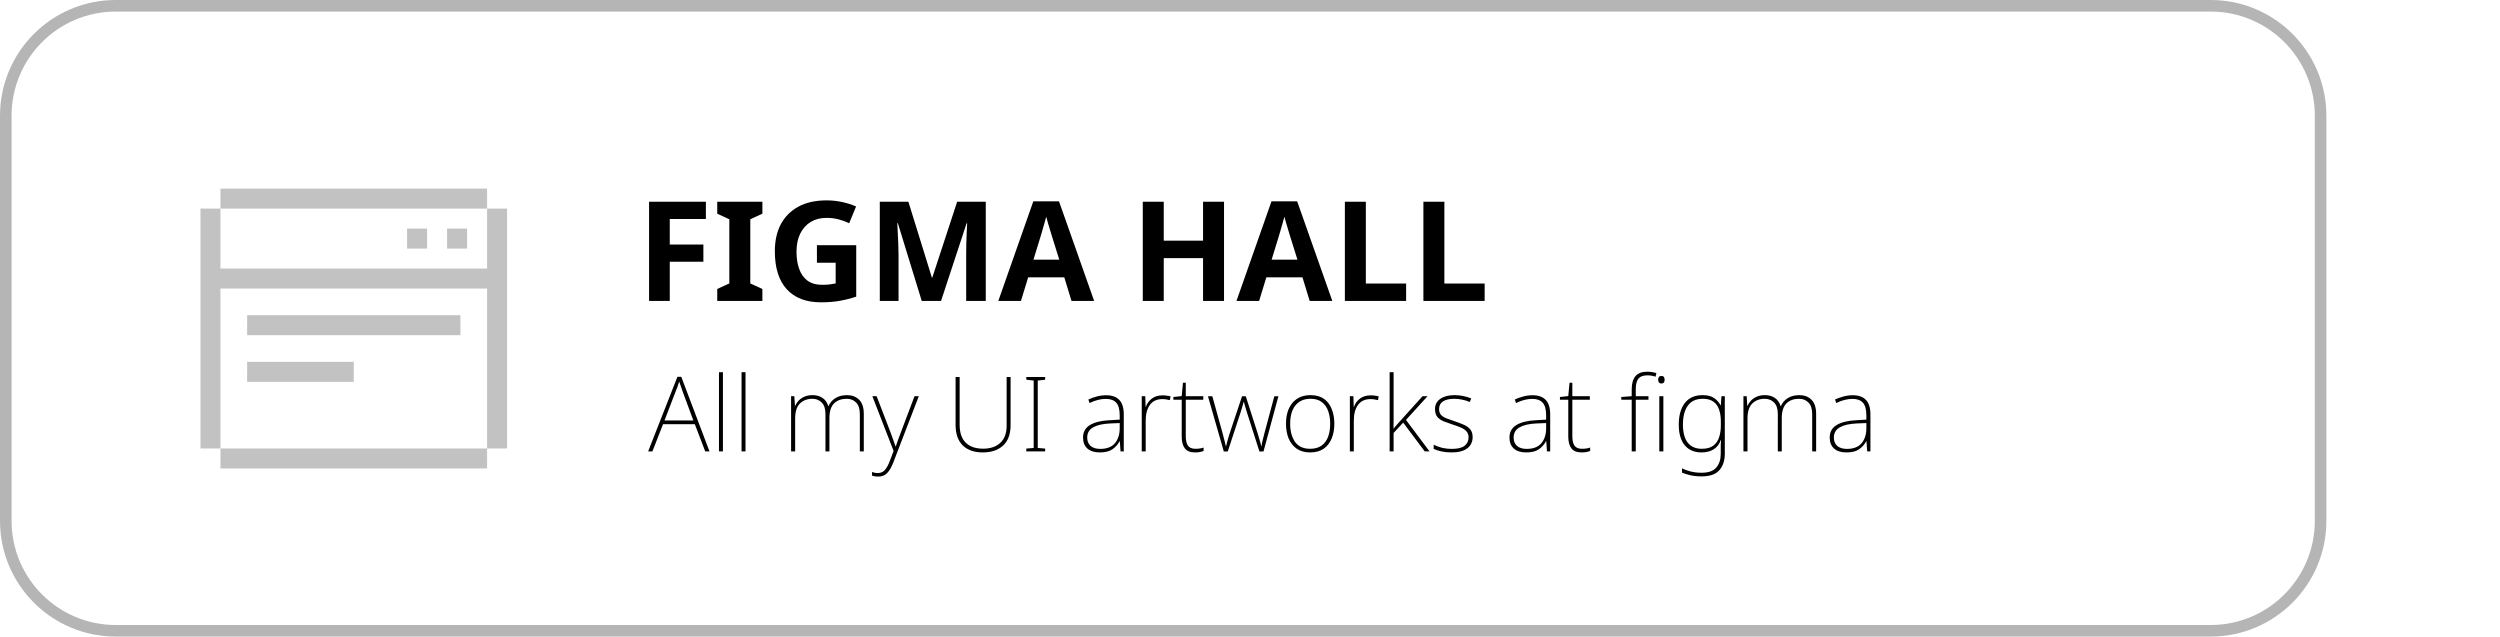
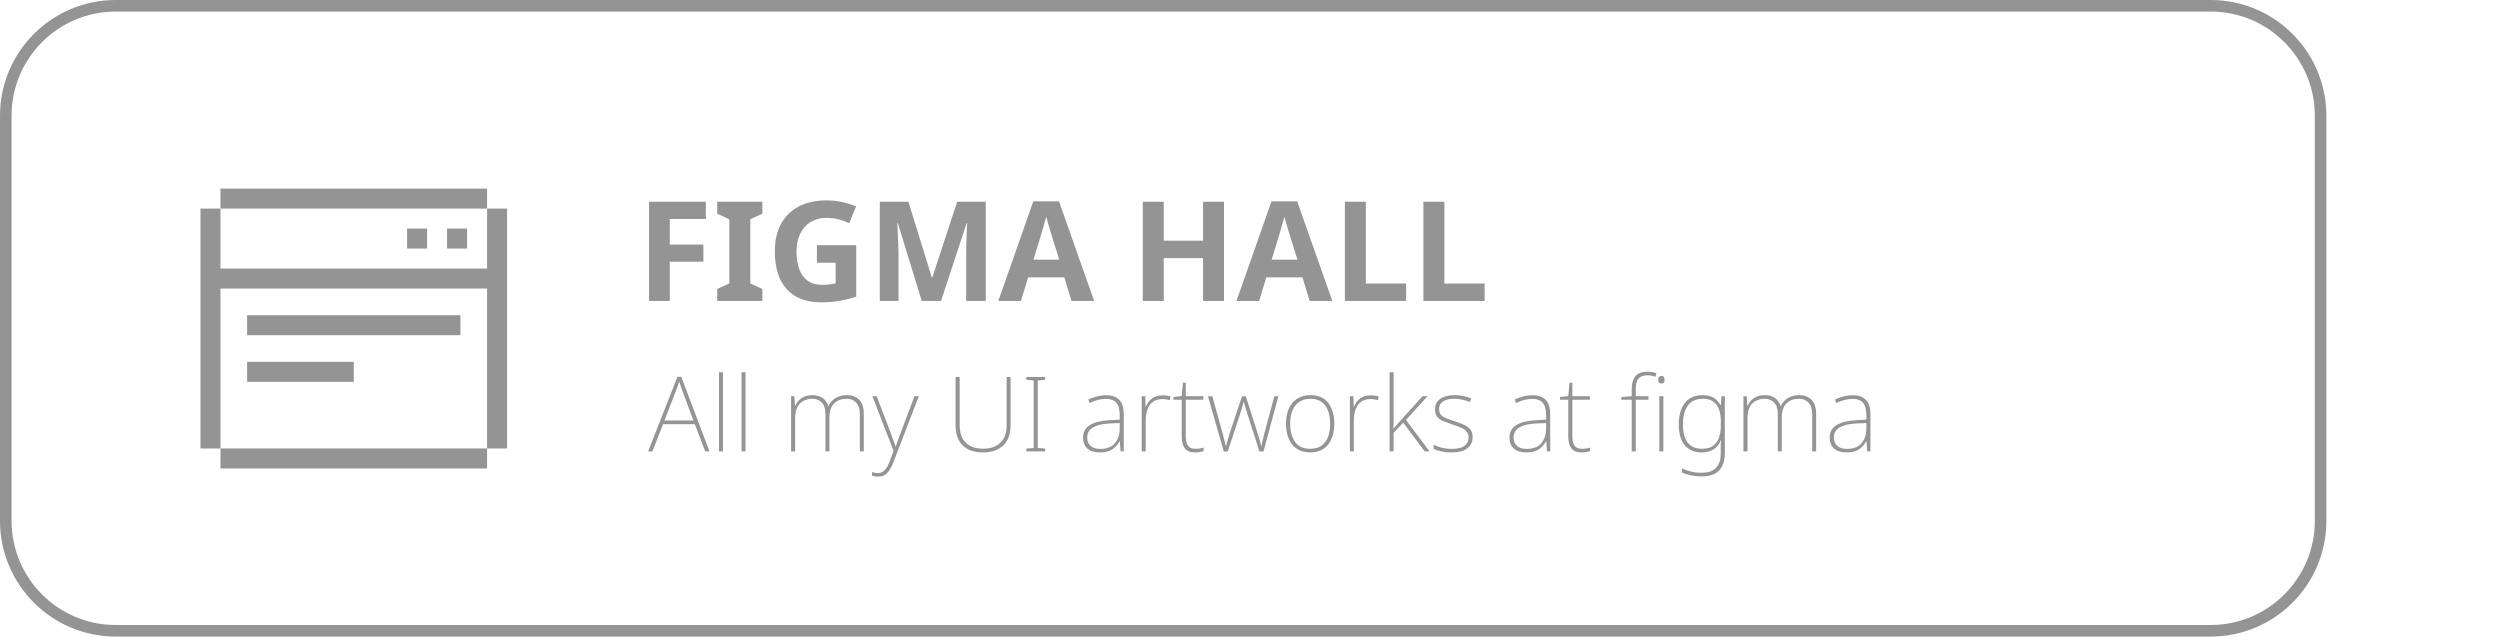
<svg xmlns="http://www.w3.org/2000/svg" width="216" height="55" viewBox="0 0 216 55" fill="none">
-   <rect x="0.5" y="0.5" width="200" height="54" rx="9.5" stroke="#B5B5B5" />
-   <path d="M57.868 26H56.08V17.432H60.988V18.92H57.868V21.128H60.772V22.616H57.868V26ZM65.87 26H61.97V24.968L63.014 24.488V18.944L61.97 18.464V17.432H65.87V18.464L64.826 18.944V24.488L65.87 24.968V26ZM70.582 21.188H73.978V25.628C73.53 25.78 73.062 25.9 72.574 25.988C72.094 26.076 71.546 26.12 70.93 26.12C69.65 26.12 68.666 25.744 67.978 24.992C67.29 24.24 66.946 23.144 66.946 21.704C66.946 20.808 67.118 20.032 67.462 19.376C67.814 18.72 68.322 18.212 68.986 17.852C69.65 17.492 70.462 17.312 71.422 17.312C71.878 17.312 72.326 17.36 72.766 17.456C73.206 17.552 73.606 17.68 73.966 17.84L73.366 19.292C73.102 19.156 72.802 19.044 72.466 18.956C72.13 18.868 71.778 18.824 71.41 18.824C70.882 18.824 70.422 18.944 70.03 19.184C69.646 19.424 69.346 19.764 69.13 20.204C68.922 20.636 68.818 21.148 68.818 21.74C68.818 22.3 68.894 22.796 69.046 23.228C69.198 23.66 69.438 24 69.766 24.248C70.094 24.488 70.522 24.608 71.05 24.608C71.306 24.608 71.522 24.596 71.698 24.572C71.882 24.548 72.05 24.52 72.202 24.488V22.7H70.582V21.188ZM79.638 26L77.574 19.28H77.526C77.534 19.44 77.546 19.68 77.562 20C77.578 20.32 77.594 20.664 77.61 21.032C77.626 21.392 77.634 21.72 77.634 22.016V26H76.014V17.432H78.486L80.514 23.984H80.55L82.698 17.432H85.17V26H83.478V21.944C83.478 21.672 83.482 21.36 83.49 21.008C83.506 20.656 83.518 20.324 83.526 20.012C83.542 19.692 83.554 19.452 83.562 19.292H83.514L81.306 26H79.638ZM92.578 26L91.954 23.96H88.834L88.21 26H86.254L89.278 17.396H91.498L94.534 26H92.578ZM90.898 20.444C90.858 20.308 90.806 20.136 90.742 19.928C90.678 19.72 90.614 19.508 90.55 19.292C90.486 19.076 90.434 18.888 90.394 18.728C90.354 18.888 90.298 19.088 90.226 19.328C90.162 19.56 90.098 19.784 90.034 20C89.978 20.208 89.934 20.356 89.902 20.444L89.29 22.436H91.522L90.898 20.444ZM105.756 26H103.944V22.304H100.548V26H98.736V17.432H100.548V20.792H103.944V17.432H105.756V26ZM113.156 26L112.532 23.96H109.412L108.788 26H106.832L109.856 17.396H112.076L115.112 26H113.156ZM111.476 20.444C111.436 20.308 111.384 20.136 111.32 19.928C111.256 19.72 111.192 19.508 111.128 19.292C111.064 19.076 111.012 18.888 110.972 18.728C110.932 18.888 110.876 19.088 110.804 19.328C110.74 19.56 110.676 19.784 110.612 20C110.556 20.208 110.512 20.356 110.48 20.444L109.868 22.436H112.1L111.476 20.444ZM116.197 26V17.432H118.009V24.5H121.489V26H116.197ZM122.982 26V17.432H124.794V24.5H128.274V26H122.982Z" fill="black" />
-   <path d="M60.932 39L60.032 36.651H57.287L56.369 39H56L58.529 32.556H58.862L61.301 39H60.932ZM58.97 33.798C58.94 33.696 58.898 33.573 58.844 33.429C58.79 33.279 58.736 33.126 58.682 32.97C58.64 33.114 58.592 33.261 58.538 33.411C58.484 33.555 58.433 33.684 58.385 33.798L57.413 36.327H59.906L58.97 33.798ZM62.461 39H62.119V32.16H62.461V39ZM64.412 39H64.07V32.16H64.412V39ZM73.183 34.14C73.615 34.14 73.963 34.272 74.227 34.536C74.497 34.8 74.632 35.211 74.632 35.769V39H74.29V35.787C74.29 35.325 74.182 34.989 73.966 34.779C73.756 34.563 73.486 34.455 73.156 34.455C72.7 34.455 72.337 34.587 72.067 34.851C71.797 35.115 71.662 35.541 71.662 36.129V39H71.32V35.787C71.32 35.325 71.212 34.989 70.996 34.779C70.786 34.563 70.516 34.455 70.186 34.455C69.754 34.455 69.397 34.59 69.115 34.86C68.839 35.13 68.701 35.565 68.701 36.165V39H68.35V34.23H68.629L68.683 35.058H68.71C68.776 34.902 68.872 34.755 68.998 34.617C69.13 34.479 69.295 34.365 69.493 34.275C69.691 34.185 69.931 34.14 70.213 34.14C70.549 34.14 70.834 34.221 71.068 34.383C71.308 34.545 71.473 34.782 71.563 35.094H71.581C71.707 34.8 71.905 34.569 72.175 34.401C72.445 34.227 72.781 34.14 73.183 34.14ZM75.371 34.23H75.74L76.937 37.344C77.039 37.62 77.126 37.86 77.198 38.064C77.27 38.268 77.33 38.439 77.378 38.577H77.396C77.438 38.445 77.495 38.277 77.567 38.073C77.639 37.869 77.726 37.635 77.828 37.371L79.016 34.23H79.385L77.18 39.963C77.024 40.365 76.847 40.668 76.649 40.872C76.457 41.076 76.196 41.178 75.866 41.178C75.686 41.178 75.512 41.151 75.344 41.097V40.782C75.428 40.806 75.506 40.827 75.578 40.845C75.656 40.863 75.743 40.872 75.839 40.872C76.079 40.872 76.274 40.794 76.424 40.638C76.58 40.482 76.727 40.224 76.865 39.864L77.207 38.964L75.371 34.23ZM87.315 36.732C87.315 37.506 87.099 38.094 86.667 38.496C86.235 38.892 85.653 39.09 84.921 39.09C84.171 39.09 83.589 38.886 83.175 38.478C82.767 38.07 82.563 37.482 82.563 36.714V32.574H82.914V36.705C82.914 37.383 83.088 37.896 83.436 38.244C83.79 38.592 84.291 38.766 84.939 38.766C85.569 38.766 86.064 38.598 86.424 38.262C86.79 37.926 86.973 37.434 86.973 36.786V32.574H87.315V36.732ZM90.301 39H88.672V38.757L89.311 38.703V32.88L88.672 32.808V32.574H90.301V32.808L89.662 32.88V38.703L90.301 38.757V39ZM95.564 34.149C96.074 34.149 96.455 34.284 96.707 34.554C96.965 34.818 97.094 35.241 97.094 35.823V39H96.815L96.752 38.118H96.734C96.59 38.394 96.386 38.625 96.122 38.811C95.864 38.997 95.498 39.09 95.024 39.09C94.556 39.09 94.196 38.976 93.944 38.748C93.698 38.52 93.575 38.205 93.575 37.803C93.575 37.329 93.77 36.972 94.16 36.732C94.556 36.486 95.117 36.345 95.843 36.309L96.743 36.255V35.895C96.743 35.379 96.644 35.013 96.446 34.797C96.248 34.575 95.951 34.464 95.555 34.464C95.093 34.464 94.622 34.584 94.142 34.824L94.034 34.518C94.262 34.41 94.505 34.323 94.763 34.257C95.021 34.185 95.288 34.149 95.564 34.149ZM95.879 36.588C95.267 36.618 94.79 36.729 94.448 36.921C94.106 37.113 93.935 37.407 93.935 37.803C93.935 38.115 94.034 38.358 94.232 38.532C94.43 38.7 94.706 38.784 95.06 38.784C95.624 38.784 96.044 38.625 96.32 38.307C96.596 37.983 96.737 37.557 96.743 37.029V36.552L95.879 36.588ZM100.446 34.158C100.578 34.158 100.701 34.167 100.815 34.185C100.929 34.197 101.037 34.218 101.139 34.248L101.076 34.572C100.968 34.542 100.863 34.521 100.761 34.509C100.665 34.491 100.554 34.482 100.428 34.482C99.954 34.482 99.594 34.65 99.348 34.986C99.108 35.322 98.988 35.775 98.988 36.345V39H98.646V34.23H98.952L98.979 35.139H99.006C99.102 34.863 99.27 34.632 99.51 34.446C99.756 34.254 100.068 34.158 100.446 34.158ZM103.288 38.775C103.426 38.775 103.552 38.766 103.666 38.748C103.786 38.73 103.894 38.703 103.99 38.667V38.964C103.894 39 103.786 39.03 103.666 39.054C103.546 39.078 103.411 39.09 103.261 39.09C102.847 39.09 102.55 38.973 102.37 38.739C102.19 38.505 102.1 38.163 102.1 37.713V34.536H101.38V34.302L102.1 34.221L102.208 33.069H102.451V34.23H103.963V34.536H102.451V37.686C102.451 38.04 102.511 38.31 102.631 38.496C102.757 38.682 102.976 38.775 103.288 38.775ZM107.744 35.661C107.69 35.487 107.642 35.328 107.6 35.184C107.558 35.04 107.516 34.89 107.474 34.734H107.447C107.411 34.89 107.369 35.043 107.321 35.193C107.279 35.343 107.231 35.499 107.177 35.661L106.079 39.009H105.737L104.369 34.239H104.747L105.629 37.425C105.707 37.695 105.764 37.914 105.8 38.082C105.842 38.244 105.878 38.397 105.908 38.541H105.935C105.971 38.397 106.01 38.244 106.052 38.082C106.094 37.92 106.157 37.71 106.241 37.452L107.312 34.239H107.636L108.662 37.443C108.728 37.671 108.788 37.875 108.842 38.055C108.896 38.229 108.938 38.391 108.968 38.541H108.995C109.013 38.397 109.043 38.241 109.085 38.073C109.127 37.899 109.181 37.683 109.247 37.425L110.102 34.239H110.453L109.166 39.009H108.815L107.744 35.661ZM115.287 36.615C115.287 37.095 115.209 37.521 115.053 37.893C114.903 38.265 114.672 38.559 114.36 38.775C114.048 38.985 113.658 39.09 113.19 39.09C112.74 39.09 112.359 38.985 112.047 38.775C111.741 38.565 111.507 38.274 111.345 37.902C111.189 37.53 111.111 37.101 111.111 36.615C111.111 35.853 111.297 35.25 111.669 34.806C112.047 34.362 112.569 34.14 113.235 34.14C113.709 34.14 114.096 34.248 114.396 34.464C114.696 34.68 114.918 34.974 115.062 35.346C115.212 35.718 115.287 36.141 115.287 36.615ZM111.471 36.615C111.471 37.257 111.612 37.779 111.894 38.181C112.176 38.577 112.608 38.775 113.19 38.775C113.592 38.775 113.922 38.685 114.18 38.505C114.438 38.319 114.627 38.064 114.747 37.74C114.867 37.416 114.927 37.041 114.927 36.615C114.927 36.207 114.87 35.841 114.756 35.517C114.642 35.193 114.459 34.935 114.207 34.743C113.961 34.551 113.637 34.455 113.235 34.455C112.665 34.455 112.227 34.647 111.921 35.031C111.621 35.409 111.471 35.937 111.471 36.615ZM118.428 34.158C118.56 34.158 118.683 34.167 118.797 34.185C118.911 34.197 119.019 34.218 119.121 34.248L119.058 34.572C118.95 34.542 118.845 34.521 118.743 34.509C118.647 34.491 118.536 34.482 118.41 34.482C117.936 34.482 117.576 34.65 117.33 34.986C117.09 35.322 116.97 35.775 116.97 36.345V39H116.628V34.23H116.934L116.961 35.139H116.988C117.084 34.863 117.252 34.632 117.492 34.446C117.738 34.254 118.05 34.158 118.428 34.158ZM120.407 35.571C120.407 35.823 120.407 36.069 120.407 36.309C120.407 36.543 120.404 36.786 120.398 37.038C120.488 36.93 120.575 36.828 120.659 36.732C120.743 36.636 120.833 36.534 120.929 36.426L122.909 34.23H123.341L121.478 36.282L123.512 39H123.098L121.235 36.516L120.407 37.407V39H120.065V32.16H120.407V35.571ZM127.235 37.767C127.235 38.181 127.079 38.505 126.767 38.739C126.461 38.973 126.011 39.09 125.417 39.09C125.087 39.09 124.79 39.06 124.526 39C124.262 38.94 124.043 38.868 123.869 38.784V38.424C124.097 38.538 124.343 38.628 124.607 38.694C124.871 38.754 125.144 38.784 125.426 38.784C125.942 38.784 126.314 38.694 126.542 38.514C126.77 38.334 126.884 38.091 126.884 37.785C126.884 37.575 126.824 37.404 126.704 37.272C126.59 37.14 126.428 37.029 126.218 36.939C126.008 36.849 125.768 36.762 125.498 36.678C125.21 36.582 124.952 36.489 124.724 36.399C124.496 36.303 124.316 36.177 124.184 36.021C124.052 35.859 123.986 35.634 123.986 35.346C123.986 34.968 124.136 34.674 124.436 34.464C124.742 34.248 125.15 34.14 125.66 34.14C125.942 34.14 126.206 34.167 126.452 34.221C126.698 34.275 126.92 34.344 127.118 34.428L126.983 34.734C126.809 34.65 126.602 34.584 126.362 34.536C126.122 34.482 125.885 34.455 125.651 34.455C125.237 34.455 124.913 34.53 124.679 34.68C124.451 34.824 124.337 35.043 124.337 35.337C124.337 35.559 124.394 35.73 124.508 35.85C124.622 35.97 124.778 36.069 124.976 36.147C125.174 36.219 125.402 36.3 125.66 36.39C125.936 36.48 126.191 36.576 126.425 36.678C126.665 36.774 126.86 36.906 127.01 37.074C127.16 37.242 127.235 37.473 127.235 37.767ZM132.407 34.149C132.917 34.149 133.298 34.284 133.55 34.554C133.808 34.818 133.937 35.241 133.937 35.823V39H133.658L133.595 38.118H133.577C133.433 38.394 133.229 38.625 132.965 38.811C132.707 38.997 132.341 39.09 131.867 39.09C131.399 39.09 131.039 38.976 130.787 38.748C130.541 38.52 130.418 38.205 130.418 37.803C130.418 37.329 130.613 36.972 131.003 36.732C131.399 36.486 131.96 36.345 132.686 36.309L133.586 36.255V35.895C133.586 35.379 133.487 35.013 133.289 34.797C133.091 34.575 132.794 34.464 132.398 34.464C131.936 34.464 131.465 34.584 130.985 34.824L130.877 34.518C131.105 34.41 131.348 34.323 131.606 34.257C131.864 34.185 132.131 34.149 132.407 34.149ZM132.722 36.588C132.11 36.618 131.633 36.729 131.291 36.921C130.949 37.113 130.778 37.407 130.778 37.803C130.778 38.115 130.877 38.358 131.075 38.532C131.273 38.7 131.549 38.784 131.903 38.784C132.467 38.784 132.887 38.625 133.163 38.307C133.439 37.983 133.58 37.557 133.586 37.029V36.552L132.722 36.588ZM136.687 38.775C136.825 38.775 136.951 38.766 137.065 38.748C137.185 38.73 137.293 38.703 137.389 38.667V38.964C137.293 39 137.185 39.03 137.065 39.054C136.945 39.078 136.81 39.09 136.66 39.09C136.246 39.09 135.949 38.973 135.769 38.739C135.589 38.505 135.499 38.163 135.499 37.713V34.536H134.779V34.302L135.499 34.221L135.607 33.069H135.85V34.23H137.362V34.536H135.85V37.686C135.85 38.04 135.91 38.31 136.03 38.496C136.156 38.682 136.375 38.775 136.687 38.775ZM142.428 34.536H141.33V39H140.979V34.536H140.079V34.302L140.979 34.23V33.636C140.979 33.138 141.087 32.76 141.303 32.502C141.519 32.244 141.861 32.115 142.329 32.115C142.485 32.115 142.626 32.127 142.752 32.151C142.878 32.175 142.998 32.202 143.112 32.232L143.04 32.547C142.818 32.469 142.581 32.43 142.329 32.43C141.975 32.43 141.72 32.523 141.564 32.709C141.408 32.895 141.33 33.201 141.33 33.627V34.23H142.428V34.536ZM143.535 32.484C143.649 32.484 143.724 32.514 143.76 32.574C143.802 32.634 143.823 32.712 143.823 32.808C143.823 32.904 143.802 32.982 143.76 33.042C143.724 33.102 143.649 33.132 143.535 33.132C143.439 33.132 143.37 33.102 143.328 33.042C143.286 32.982 143.265 32.904 143.265 32.808C143.265 32.712 143.286 32.634 143.328 32.574C143.37 32.514 143.439 32.484 143.535 32.484ZM143.715 34.23V39H143.364V34.23H143.715ZM147.106 34.14C147.52 34.14 147.847 34.221 148.087 34.383C148.327 34.545 148.516 34.755 148.654 35.013H148.681L148.735 34.23H149.023V39.198C149.023 39.792 148.867 40.266 148.555 40.62C148.249 40.98 147.733 41.16 147.007 41.16C146.647 41.16 146.329 41.127 146.053 41.061C145.783 41.001 145.54 40.926 145.324 40.836V40.467C145.54 40.575 145.792 40.665 146.08 40.737C146.368 40.809 146.68 40.845 147.016 40.845C147.61 40.845 148.033 40.695 148.285 40.395C148.543 40.101 148.672 39.705 148.672 39.207V38.865C148.672 38.715 148.672 38.577 148.672 38.451C148.678 38.319 148.687 38.178 148.699 38.028H148.672C148.552 38.376 148.348 38.64 148.06 38.82C147.778 39 147.427 39.09 147.007 39.09C146.395 39.09 145.915 38.886 145.567 38.478C145.219 38.064 145.045 37.464 145.045 36.678C145.045 35.898 145.219 35.28 145.567 34.824C145.915 34.368 146.428 34.14 147.106 34.14ZM147.124 34.455C146.542 34.455 146.11 34.653 145.828 35.049C145.546 35.439 145.405 35.982 145.405 36.678C145.405 37.362 145.543 37.884 145.819 38.244C146.101 38.598 146.506 38.775 147.034 38.775C147.472 38.775 147.808 38.682 148.042 38.496C148.282 38.304 148.447 38.058 148.537 37.758C148.633 37.452 148.681 37.128 148.681 36.786V36.399C148.681 36.015 148.63 35.679 148.528 35.391C148.432 35.097 148.27 34.869 148.042 34.707C147.82 34.539 147.514 34.455 147.124 34.455ZM155.466 34.14C155.898 34.14 156.246 34.272 156.51 34.536C156.78 34.8 156.915 35.211 156.915 35.769V39H156.573V35.787C156.573 35.325 156.465 34.989 156.249 34.779C156.039 34.563 155.769 34.455 155.439 34.455C154.983 34.455 154.62 34.587 154.35 34.851C154.08 35.115 153.945 35.541 153.945 36.129V39H153.603V35.787C153.603 35.325 153.495 34.989 153.279 34.779C153.069 34.563 152.799 34.455 152.469 34.455C152.037 34.455 151.68 34.59 151.398 34.86C151.122 35.13 150.984 35.565 150.984 36.165V39H150.633V34.23H150.912L150.966 35.058H150.993C151.059 34.902 151.155 34.755 151.281 34.617C151.413 34.479 151.578 34.365 151.776 34.275C151.974 34.185 152.214 34.14 152.496 34.14C152.832 34.14 153.117 34.221 153.351 34.383C153.591 34.545 153.756 34.782 153.846 35.094H153.864C153.99 34.8 154.188 34.569 154.458 34.401C154.728 34.227 155.064 34.14 155.466 34.14ZM160.075 34.149C160.585 34.149 160.966 34.284 161.218 34.554C161.476 34.818 161.605 35.241 161.605 35.823V39H161.326L161.263 38.118H161.245C161.101 38.394 160.897 38.625 160.633 38.811C160.375 38.997 160.009 39.09 159.535 39.09C159.067 39.09 158.707 38.976 158.455 38.748C158.209 38.52 158.086 38.205 158.086 37.803C158.086 37.329 158.281 36.972 158.671 36.732C159.067 36.486 159.628 36.345 160.354 36.309L161.254 36.255V35.895C161.254 35.379 161.155 35.013 160.957 34.797C160.759 34.575 160.462 34.464 160.066 34.464C159.604 34.464 159.133 34.584 158.653 34.824L158.545 34.518C158.773 34.41 159.016 34.323 159.274 34.257C159.532 34.185 159.799 34.149 160.075 34.149ZM160.39 36.588C159.778 36.618 159.301 36.729 158.959 36.921C158.617 37.113 158.446 37.407 158.446 37.803C158.446 38.115 158.545 38.358 158.743 38.532C158.941 38.7 159.217 38.784 159.571 38.784C160.135 38.784 160.555 38.625 160.831 38.307C161.107 37.983 161.248 37.557 161.254 37.029V36.552L160.39 36.588Z" fill="black" />
-   <path d="M42.084 18.023V23.204H19.048V18.023H17.321V38.748H19.048V24.931H42.084V38.748H43.811V18.023H42.084Z" fill="#C2C2C2" />
-   <path d="M42.084 16.296H19.049V18.023H42.084V16.296Z" fill="#C2C2C2" />
-   <path d="M42.084 38.748H19.049V40.475H42.084V38.748Z" fill="#C2C2C2" />
-   <path d="M40.356 19.75H38.628V21.477H40.356V19.75Z" fill="#C2C2C2" />
-   <path d="M36.901 19.75H35.173V21.477H36.901V19.75Z" fill="#C2C2C2" />
-   <path d="M39.78 27.234H21.352V28.961H39.78V27.234Z" fill="#C2C2C2" />
-   <path d="M30.566 31.264H21.352V32.991H30.566V31.264Z" fill="#C2C2C2" />
+   <path d="M191 0.5H10C4.753 0.5 0.5 4.753 0.5 10V45C0.5 50.247 4.753 54.5 10 54.5H191C196.247 54.5 200.5 50.247 200.5 45V10C200.5 4.753 196.247 0.5 191 0.5Z" stroke="#949494" />
+   <path d="M57.868 26H56.08V17.432H60.988V18.92H57.868V21.128H60.772V22.616H57.868V26ZM65.87 26H61.97V24.968L63.014 24.488V18.944L61.97 18.464V17.432H65.87V18.464L64.826 18.944V24.488L65.87 24.968V26ZM70.582 21.188H73.978V25.628C73.53 25.78 73.062 25.9 72.574 25.988C72.094 26.076 71.546 26.12 70.93 26.12C69.65 26.12 68.666 25.744 67.978 24.992C67.29 24.24 66.946 23.144 66.946 21.704C66.946 20.808 67.118 20.032 67.462 19.376C67.814 18.72 68.322 18.212 68.986 17.852C69.65 17.492 70.462 17.312 71.422 17.312C71.878 17.312 72.326 17.36 72.766 17.456C73.206 17.552 73.606 17.68 73.966 17.84L73.366 19.292C73.102 19.156 72.802 19.044 72.466 18.956C72.13 18.868 71.778 18.824 71.41 18.824C70.882 18.824 70.422 18.944 70.03 19.184C69.646 19.424 69.346 19.764 69.13 20.204C68.922 20.636 68.818 21.148 68.818 21.74C68.818 22.3 68.894 22.796 69.046 23.228C69.198 23.66 69.438 24 69.766 24.248C70.094 24.488 70.522 24.608 71.05 24.608C71.306 24.608 71.522 24.596 71.698 24.572C71.882 24.548 72.05 24.52 72.202 24.488V22.7H70.582V21.188ZM79.638 26L77.574 19.28H77.526C77.534 19.44 77.546 19.68 77.562 20C77.578 20.32 77.594 20.664 77.61 21.032C77.626 21.392 77.634 21.72 77.634 22.016V26H76.014V17.432H78.486L80.514 23.984H80.55L82.698 17.432H85.17V26H83.478V21.944C83.478 21.672 83.482 21.36 83.49 21.008C83.506 20.656 83.518 20.324 83.526 20.012C83.542 19.692 83.554 19.452 83.562 19.292H83.514L81.306 26H79.638ZM92.578 26L91.954 23.96H88.834L88.21 26H86.254L89.278 17.396H91.498L94.534 26H92.578ZM90.898 20.444C90.858 20.308 90.806 20.136 90.742 19.928C90.678 19.72 90.614 19.508 90.55 19.292C90.486 19.076 90.434 18.888 90.394 18.728C90.354 18.888 90.298 19.088 90.226 19.328C90.162 19.56 90.098 19.784 90.034 20C89.978 20.208 89.934 20.356 89.902 20.444L89.29 22.436H91.522L90.898 20.444ZM105.756 26H103.944V22.304H100.548V26H98.736V17.432H100.548V20.792H103.944V17.432H105.756V26ZM113.156 26L112.532 23.96H109.412L108.788 26H106.832L109.856 17.396H112.076L115.112 26H113.156ZM111.476 20.444C111.436 20.308 111.384 20.136 111.32 19.928C111.256 19.72 111.192 19.508 111.128 19.292C111.064 19.076 111.012 18.888 110.972 18.728C110.932 18.888 110.876 19.088 110.804 19.328C110.74 19.56 110.676 19.784 110.612 20C110.556 20.208 110.512 20.356 110.48 20.444L109.868 22.436H112.1L111.476 20.444ZM116.197 26V17.432H118.009V24.5H121.489V26H116.197ZM122.982 26V17.432H124.794V24.5H128.274V26H122.982Z" fill="#949494" />
+   <path d="M60.932 39L60.032 36.651H57.287L56.369 39H56L58.529 32.556H58.862L61.301 39H60.932ZM58.97 33.798C58.94 33.696 58.898 33.573 58.844 33.429C58.79 33.279 58.736 33.126 58.682 32.97C58.64 33.114 58.592 33.261 58.538 33.411C58.484 33.555 58.433 33.684 58.385 33.798L57.413 36.327H59.906L58.97 33.798ZM62.461 39H62.119V32.16H62.461V39ZM64.412 39H64.07V32.16H64.412V39ZM73.183 34.14C73.615 34.14 73.963 34.272 74.227 34.536C74.497 34.8 74.632 35.211 74.632 35.769V39H74.29V35.787C74.29 35.325 74.182 34.989 73.966 34.779C73.756 34.563 73.486 34.455 73.156 34.455C72.7 34.455 72.337 34.587 72.067 34.851C71.797 35.115 71.662 35.541 71.662 36.129V39H71.32V35.787C71.32 35.325 71.212 34.989 70.996 34.779C70.786 34.563 70.516 34.455 70.186 34.455C69.754 34.455 69.397 34.59 69.115 34.86C68.839 35.13 68.701 35.565 68.701 36.165V39H68.35V34.23H68.629L68.683 35.058H68.71C68.776 34.902 68.872 34.755 68.998 34.617C69.13 34.479 69.295 34.365 69.493 34.275C69.691 34.185 69.931 34.14 70.213 34.14C70.549 34.14 70.834 34.221 71.068 34.383C71.308 34.545 71.473 34.782 71.563 35.094H71.581C71.707 34.8 71.905 34.569 72.175 34.401C72.445 34.227 72.781 34.14 73.183 34.14ZM75.371 34.23H75.74L76.937 37.344C77.039 37.62 77.126 37.86 77.198 38.064C77.27 38.268 77.33 38.439 77.378 38.577H77.396C77.438 38.445 77.495 38.277 77.567 38.073C77.639 37.869 77.726 37.635 77.828 37.371L79.016 34.23H79.385L77.18 39.963C77.024 40.365 76.847 40.668 76.649 40.872C76.457 41.076 76.196 41.178 75.866 41.178C75.686 41.178 75.512 41.151 75.344 41.097V40.782C75.428 40.806 75.506 40.827 75.578 40.845C75.656 40.863 75.743 40.872 75.839 40.872C76.079 40.872 76.274 40.794 76.424 40.638C76.58 40.482 76.727 40.224 76.865 39.864L77.207 38.964L75.371 34.23ZM87.315 36.732C87.315 37.506 87.099 38.094 86.667 38.496C86.235 38.892 85.653 39.09 84.921 39.09C84.171 39.09 83.589 38.886 83.175 38.478C82.767 38.07 82.563 37.482 82.563 36.714V32.574H82.914V36.705C82.914 37.383 83.088 37.896 83.436 38.244C83.79 38.592 84.291 38.766 84.939 38.766C85.569 38.766 86.064 38.598 86.424 38.262C86.79 37.926 86.973 37.434 86.973 36.786V32.574H87.315V36.732ZM90.301 39H88.672V38.757L89.311 38.703V32.88L88.672 32.808V32.574H90.301V32.808L89.662 32.88V38.703L90.301 38.757V39ZM95.564 34.149C96.074 34.149 96.455 34.284 96.707 34.554C96.965 34.818 97.094 35.241 97.094 35.823V39H96.815L96.752 38.118H96.734C96.59 38.394 96.386 38.625 96.122 38.811C95.864 38.997 95.498 39.09 95.024 39.09C94.556 39.09 94.196 38.976 93.944 38.748C93.698 38.52 93.575 38.205 93.575 37.803C93.575 37.329 93.77 36.972 94.16 36.732C94.556 36.486 95.117 36.345 95.843 36.309L96.743 36.255V35.895C96.743 35.379 96.644 35.013 96.446 34.797C96.248 34.575 95.951 34.464 95.555 34.464C95.093 34.464 94.622 34.584 94.142 34.824L94.034 34.518C94.262 34.41 94.505 34.323 94.763 34.257C95.021 34.185 95.288 34.149 95.564 34.149ZM95.879 36.588C95.267 36.618 94.79 36.729 94.448 36.921C94.106 37.113 93.935 37.407 93.935 37.803C93.935 38.115 94.034 38.358 94.232 38.532C94.43 38.7 94.706 38.784 95.06 38.784C95.624 38.784 96.044 38.625 96.32 38.307C96.596 37.983 96.737 37.557 96.743 37.029V36.552L95.879 36.588ZM100.446 34.158C100.578 34.158 100.701 34.167 100.815 34.185C100.929 34.197 101.037 34.218 101.139 34.248L101.076 34.572C100.968 34.542 100.863 34.521 100.761 34.509C100.665 34.491 100.554 34.482 100.428 34.482C99.954 34.482 99.594 34.65 99.348 34.986C99.108 35.322 98.988 35.775 98.988 36.345V39H98.646V34.23H98.952L98.979 35.139H99.006C99.102 34.863 99.27 34.632 99.51 34.446C99.756 34.254 100.068 34.158 100.446 34.158ZM103.288 38.775C103.426 38.775 103.552 38.766 103.666 38.748C103.786 38.73 103.894 38.703 103.99 38.667V38.964C103.894 39 103.786 39.03 103.666 39.054C103.546 39.078 103.411 39.09 103.261 39.09C102.847 39.09 102.55 38.973 102.37 38.739C102.19 38.505 102.1 38.163 102.1 37.713V34.536H101.38V34.302L102.1 34.221L102.208 33.069H102.451V34.23H103.963V34.536H102.451V37.686C102.451 38.04 102.511 38.31 102.631 38.496C102.757 38.682 102.976 38.775 103.288 38.775ZM107.744 35.661C107.69 35.487 107.642 35.328 107.6 35.184C107.558 35.04 107.516 34.89 107.474 34.734H107.447C107.411 34.89 107.369 35.043 107.321 35.193C107.279 35.343 107.231 35.499 107.177 35.661L106.079 39.009H105.737L104.369 34.239H104.747L105.629 37.425C105.707 37.695 105.764 37.914 105.8 38.082C105.842 38.244 105.878 38.397 105.908 38.541H105.935C105.971 38.397 106.01 38.244 106.052 38.082C106.094 37.92 106.157 37.71 106.241 37.452L107.312 34.239H107.636L108.662 37.443C108.728 37.671 108.788 37.875 108.842 38.055C108.896 38.229 108.938 38.391 108.968 38.541H108.995C109.013 38.397 109.043 38.241 109.085 38.073C109.127 37.899 109.181 37.683 109.247 37.425L110.102 34.239H110.453L109.166 39.009H108.815L107.744 35.661ZM115.287 36.615C115.287 37.095 115.209 37.521 115.053 37.893C114.903 38.265 114.672 38.559 114.36 38.775C114.048 38.985 113.658 39.09 113.19 39.09C112.74 39.09 112.359 38.985 112.047 38.775C111.741 38.565 111.507 38.274 111.345 37.902C111.189 37.53 111.111 37.101 111.111 36.615C111.111 35.853 111.297 35.25 111.669 34.806C112.047 34.362 112.569 34.14 113.235 34.14C113.709 34.14 114.096 34.248 114.396 34.464C114.696 34.68 114.918 34.974 115.062 35.346C115.212 35.718 115.287 36.141 115.287 36.615ZM111.471 36.615C111.471 37.257 111.612 37.779 111.894 38.181C112.176 38.577 112.608 38.775 113.19 38.775C113.592 38.775 113.922 38.685 114.18 38.505C114.438 38.319 114.627 38.064 114.747 37.74C114.867 37.416 114.927 37.041 114.927 36.615C114.927 36.207 114.87 35.841 114.756 35.517C114.642 35.193 114.459 34.935 114.207 34.743C113.961 34.551 113.637 34.455 113.235 34.455C112.665 34.455 112.227 34.647 111.921 35.031C111.621 35.409 111.471 35.937 111.471 36.615ZM118.428 34.158C118.56 34.158 118.683 34.167 118.797 34.185C118.911 34.197 119.019 34.218 119.121 34.248L119.058 34.572C118.95 34.542 118.845 34.521 118.743 34.509C118.647 34.491 118.536 34.482 118.41 34.482C117.936 34.482 117.576 34.65 117.33 34.986C117.09 35.322 116.97 35.775 116.97 36.345V39H116.628V34.23H116.934L116.961 35.139H116.988C117.084 34.863 117.252 34.632 117.492 34.446C117.738 34.254 118.05 34.158 118.428 34.158ZM120.407 35.571C120.407 35.823 120.407 36.069 120.407 36.309C120.407 36.543 120.404 36.786 120.398 37.038C120.488 36.93 120.575 36.828 120.659 36.732C120.743 36.636 120.833 36.534 120.929 36.426L122.909 34.23H123.341L121.478 36.282L123.512 39H123.098L121.235 36.516L120.407 37.407V39H120.065V32.16H120.407V35.571ZM127.235 37.767C127.235 38.181 127.079 38.505 126.767 38.739C126.461 38.973 126.011 39.09 125.417 39.09C125.087 39.09 124.79 39.06 124.526 39C124.262 38.94 124.043 38.868 123.869 38.784V38.424C124.097 38.538 124.343 38.628 124.607 38.694C124.871 38.754 125.144 38.784 125.426 38.784C125.942 38.784 126.314 38.694 126.542 38.514C126.77 38.334 126.884 38.091 126.884 37.785C126.884 37.575 126.824 37.404 126.704 37.272C126.59 37.14 126.428 37.029 126.218 36.939C126.008 36.849 125.768 36.762 125.498 36.678C125.21 36.582 124.952 36.489 124.724 36.399C124.496 36.303 124.316 36.177 124.184 36.021C124.052 35.859 123.986 35.634 123.986 35.346C123.986 34.968 124.136 34.674 124.436 34.464C124.742 34.248 125.15 34.14 125.66 34.14C125.942 34.14 126.206 34.167 126.452 34.221C126.698 34.275 126.92 34.344 127.118 34.428L126.983 34.734C126.809 34.65 126.602 34.584 126.362 34.536C126.122 34.482 125.885 34.455 125.651 34.455C125.237 34.455 124.913 34.53 124.679 34.68C124.451 34.824 124.337 35.043 124.337 35.337C124.337 35.559 124.394 35.73 124.508 35.85C124.622 35.97 124.778 36.069 124.976 36.147C125.174 36.219 125.402 36.3 125.66 36.39C125.936 36.48 126.191 36.576 126.425 36.678C126.665 36.774 126.86 36.906 127.01 37.074C127.16 37.242 127.235 37.473 127.235 37.767ZM132.407 34.149C132.917 34.149 133.298 34.284 133.55 34.554C133.808 34.818 133.937 35.241 133.937 35.823V39H133.658L133.595 38.118H133.577C133.433 38.394 133.229 38.625 132.965 38.811C132.707 38.997 132.341 39.09 131.867 39.09C131.399 39.09 131.039 38.976 130.787 38.748C130.541 38.52 130.418 38.205 130.418 37.803C130.418 37.329 130.613 36.972 131.003 36.732C131.399 36.486 131.96 36.345 132.686 36.309L133.586 36.255V35.895C133.586 35.379 133.487 35.013 133.289 34.797C133.091 34.575 132.794 34.464 132.398 34.464C131.936 34.464 131.465 34.584 130.985 34.824L130.877 34.518C131.105 34.41 131.348 34.323 131.606 34.257C131.864 34.185 132.131 34.149 132.407 34.149ZM132.722 36.588C132.11 36.618 131.633 36.729 131.291 36.921C130.949 37.113 130.778 37.407 130.778 37.803C130.778 38.115 130.877 38.358 131.075 38.532C131.273 38.7 131.549 38.784 131.903 38.784C132.467 38.784 132.887 38.625 133.163 38.307C133.439 37.983 133.58 37.557 133.586 37.029V36.552L132.722 36.588ZM136.687 38.775C136.825 38.775 136.951 38.766 137.065 38.748C137.185 38.73 137.293 38.703 137.389 38.667V38.964C137.293 39 137.185 39.03 137.065 39.054C136.945 39.078 136.81 39.09 136.66 39.09C136.246 39.09 135.949 38.973 135.769 38.739C135.589 38.505 135.499 38.163 135.499 37.713V34.536H134.779V34.302L135.499 34.221L135.607 33.069H135.85V34.23H137.362V34.536H135.85V37.686C135.85 38.04 135.91 38.31 136.03 38.496C136.156 38.682 136.375 38.775 136.687 38.775ZM142.428 34.536H141.33V39H140.979V34.536H140.079V34.302L140.979 34.23V33.636C140.979 33.138 141.087 32.76 141.303 32.502C141.519 32.244 141.861 32.115 142.329 32.115C142.485 32.115 142.626 32.127 142.752 32.151C142.878 32.175 142.998 32.202 143.112 32.232L143.04 32.547C142.818 32.469 142.581 32.43 142.329 32.43C141.975 32.43 141.72 32.523 141.564 32.709C141.408 32.895 141.33 33.201 141.33 33.627V34.23H142.428V34.536ZM143.535 32.484C143.649 32.484 143.724 32.514 143.76 32.574C143.802 32.634 143.823 32.712 143.823 32.808C143.823 32.904 143.802 32.982 143.76 33.042C143.724 33.102 143.649 33.132 143.535 33.132C143.439 33.132 143.37 33.102 143.328 33.042C143.286 32.982 143.265 32.904 143.265 32.808C143.265 32.712 143.286 32.634 143.328 32.574C143.37 32.514 143.439 32.484 143.535 32.484ZM143.715 34.23V39H143.364V34.23H143.715ZM147.106 34.14C147.52 34.14 147.847 34.221 148.087 34.383C148.327 34.545 148.516 34.755 148.654 35.013H148.681L148.735 34.23H149.023V39.198C149.023 39.792 148.867 40.266 148.555 40.62C148.249 40.98 147.733 41.16 147.007 41.16C146.647 41.16 146.329 41.127 146.053 41.061C145.783 41.001 145.54 40.926 145.324 40.836V40.467C145.54 40.575 145.792 40.665 146.08 40.737C146.368 40.809 146.68 40.845 147.016 40.845C147.61 40.845 148.033 40.695 148.285 40.395C148.543 40.101 148.672 39.705 148.672 39.207V38.865C148.672 38.715 148.672 38.577 148.672 38.451C148.678 38.319 148.687 38.178 148.699 38.028H148.672C148.552 38.376 148.348 38.64 148.06 38.82C147.778 39 147.427 39.09 147.007 39.09C146.395 39.09 145.915 38.886 145.567 38.478C145.219 38.064 145.045 37.464 145.045 36.678C145.045 35.898 145.219 35.28 145.567 34.824C145.915 34.368 146.428 34.14 147.106 34.14ZM147.124 34.455C146.542 34.455 146.11 34.653 145.828 35.049C145.546 35.439 145.405 35.982 145.405 36.678C145.405 37.362 145.543 37.884 145.819 38.244C146.101 38.598 146.506 38.775 147.034 38.775C147.472 38.775 147.808 38.682 148.042 38.496C148.282 38.304 148.447 38.058 148.537 37.758C148.633 37.452 148.681 37.128 148.681 36.786V36.399C148.681 36.015 148.63 35.679 148.528 35.391C148.432 35.097 148.27 34.869 148.042 34.707C147.82 34.539 147.514 34.455 147.124 34.455ZM155.466 34.14C155.898 34.14 156.246 34.272 156.51 34.536C156.78 34.8 156.915 35.211 156.915 35.769V39H156.573V35.787C156.573 35.325 156.465 34.989 156.249 34.779C156.039 34.563 155.769 34.455 155.439 34.455C154.983 34.455 154.62 34.587 154.35 34.851C154.08 35.115 153.945 35.541 153.945 36.129V39H153.603V35.787C153.603 35.325 153.495 34.989 153.279 34.779C153.069 34.563 152.799 34.455 152.469 34.455C152.037 34.455 151.68 34.59 151.398 34.86C151.122 35.13 150.984 35.565 150.984 36.165V39H150.633V34.23H150.912L150.966 35.058H150.993C151.059 34.902 151.155 34.755 151.281 34.617C151.413 34.479 151.578 34.365 151.776 34.275C151.974 34.185 152.214 34.14 152.496 34.14C152.832 34.14 153.117 34.221 153.351 34.383C153.591 34.545 153.756 34.782 153.846 35.094H153.864C153.99 34.8 154.188 34.569 154.458 34.401C154.728 34.227 155.064 34.14 155.466 34.14ZM160.075 34.149C160.585 34.149 160.966 34.284 161.218 34.554C161.476 34.818 161.605 35.241 161.605 35.823V39H161.326L161.263 38.118H161.245C161.101 38.394 160.897 38.625 160.633 38.811C160.375 38.997 160.009 39.09 159.535 39.09C159.067 39.09 158.707 38.976 158.455 38.748C158.209 38.52 158.086 38.205 158.086 37.803C158.086 37.329 158.281 36.972 158.671 36.732C159.067 36.486 159.628 36.345 160.354 36.309L161.254 36.255V35.895C161.254 35.379 161.155 35.013 160.957 34.797C160.759 34.575 160.462 34.464 160.066 34.464C159.604 34.464 159.133 34.584 158.653 34.824L158.545 34.518C158.773 34.41 159.016 34.323 159.274 34.257C159.532 34.185 159.799 34.149 160.075 34.149ZM160.39 36.588C159.778 36.618 159.301 36.729 158.959 36.921C158.617 37.113 158.446 37.407 158.446 37.803C158.446 38.115 158.545 38.358 158.743 38.532C158.941 38.7 159.217 38.784 159.571 38.784C160.135 38.784 160.555 38.625 160.831 38.307C161.107 37.983 161.248 37.557 161.254 37.029V36.552L160.39 36.588Z" fill="#949494" />
+   <path d="M42.084 18.023V23.204H19.048V18.023H17.321V38.748H19.048V24.931H42.084V38.748H43.811V18.023H42.084Z" fill="#949494" />
+   <path d="M42.084 16.296H19.049V18.023H42.084V16.296Z" fill="#949494" />
+   <path d="M42.084 38.748H19.049V40.475H42.084V38.748Z" fill="#949494" />
+   <path d="M40.356 19.75H38.628V21.477H40.356V19.75Z" fill="#949494" />
+   <path d="M36.901 19.75H35.173V21.477H36.901V19.75Z" fill="#949494" />
+   <path d="M39.78 27.234H21.352V28.961H39.78V27.234Z" fill="#949494" />
+   <path d="M30.566 31.264H21.352V32.991H30.566V31.264Z" fill="#949494" />
</svg>
